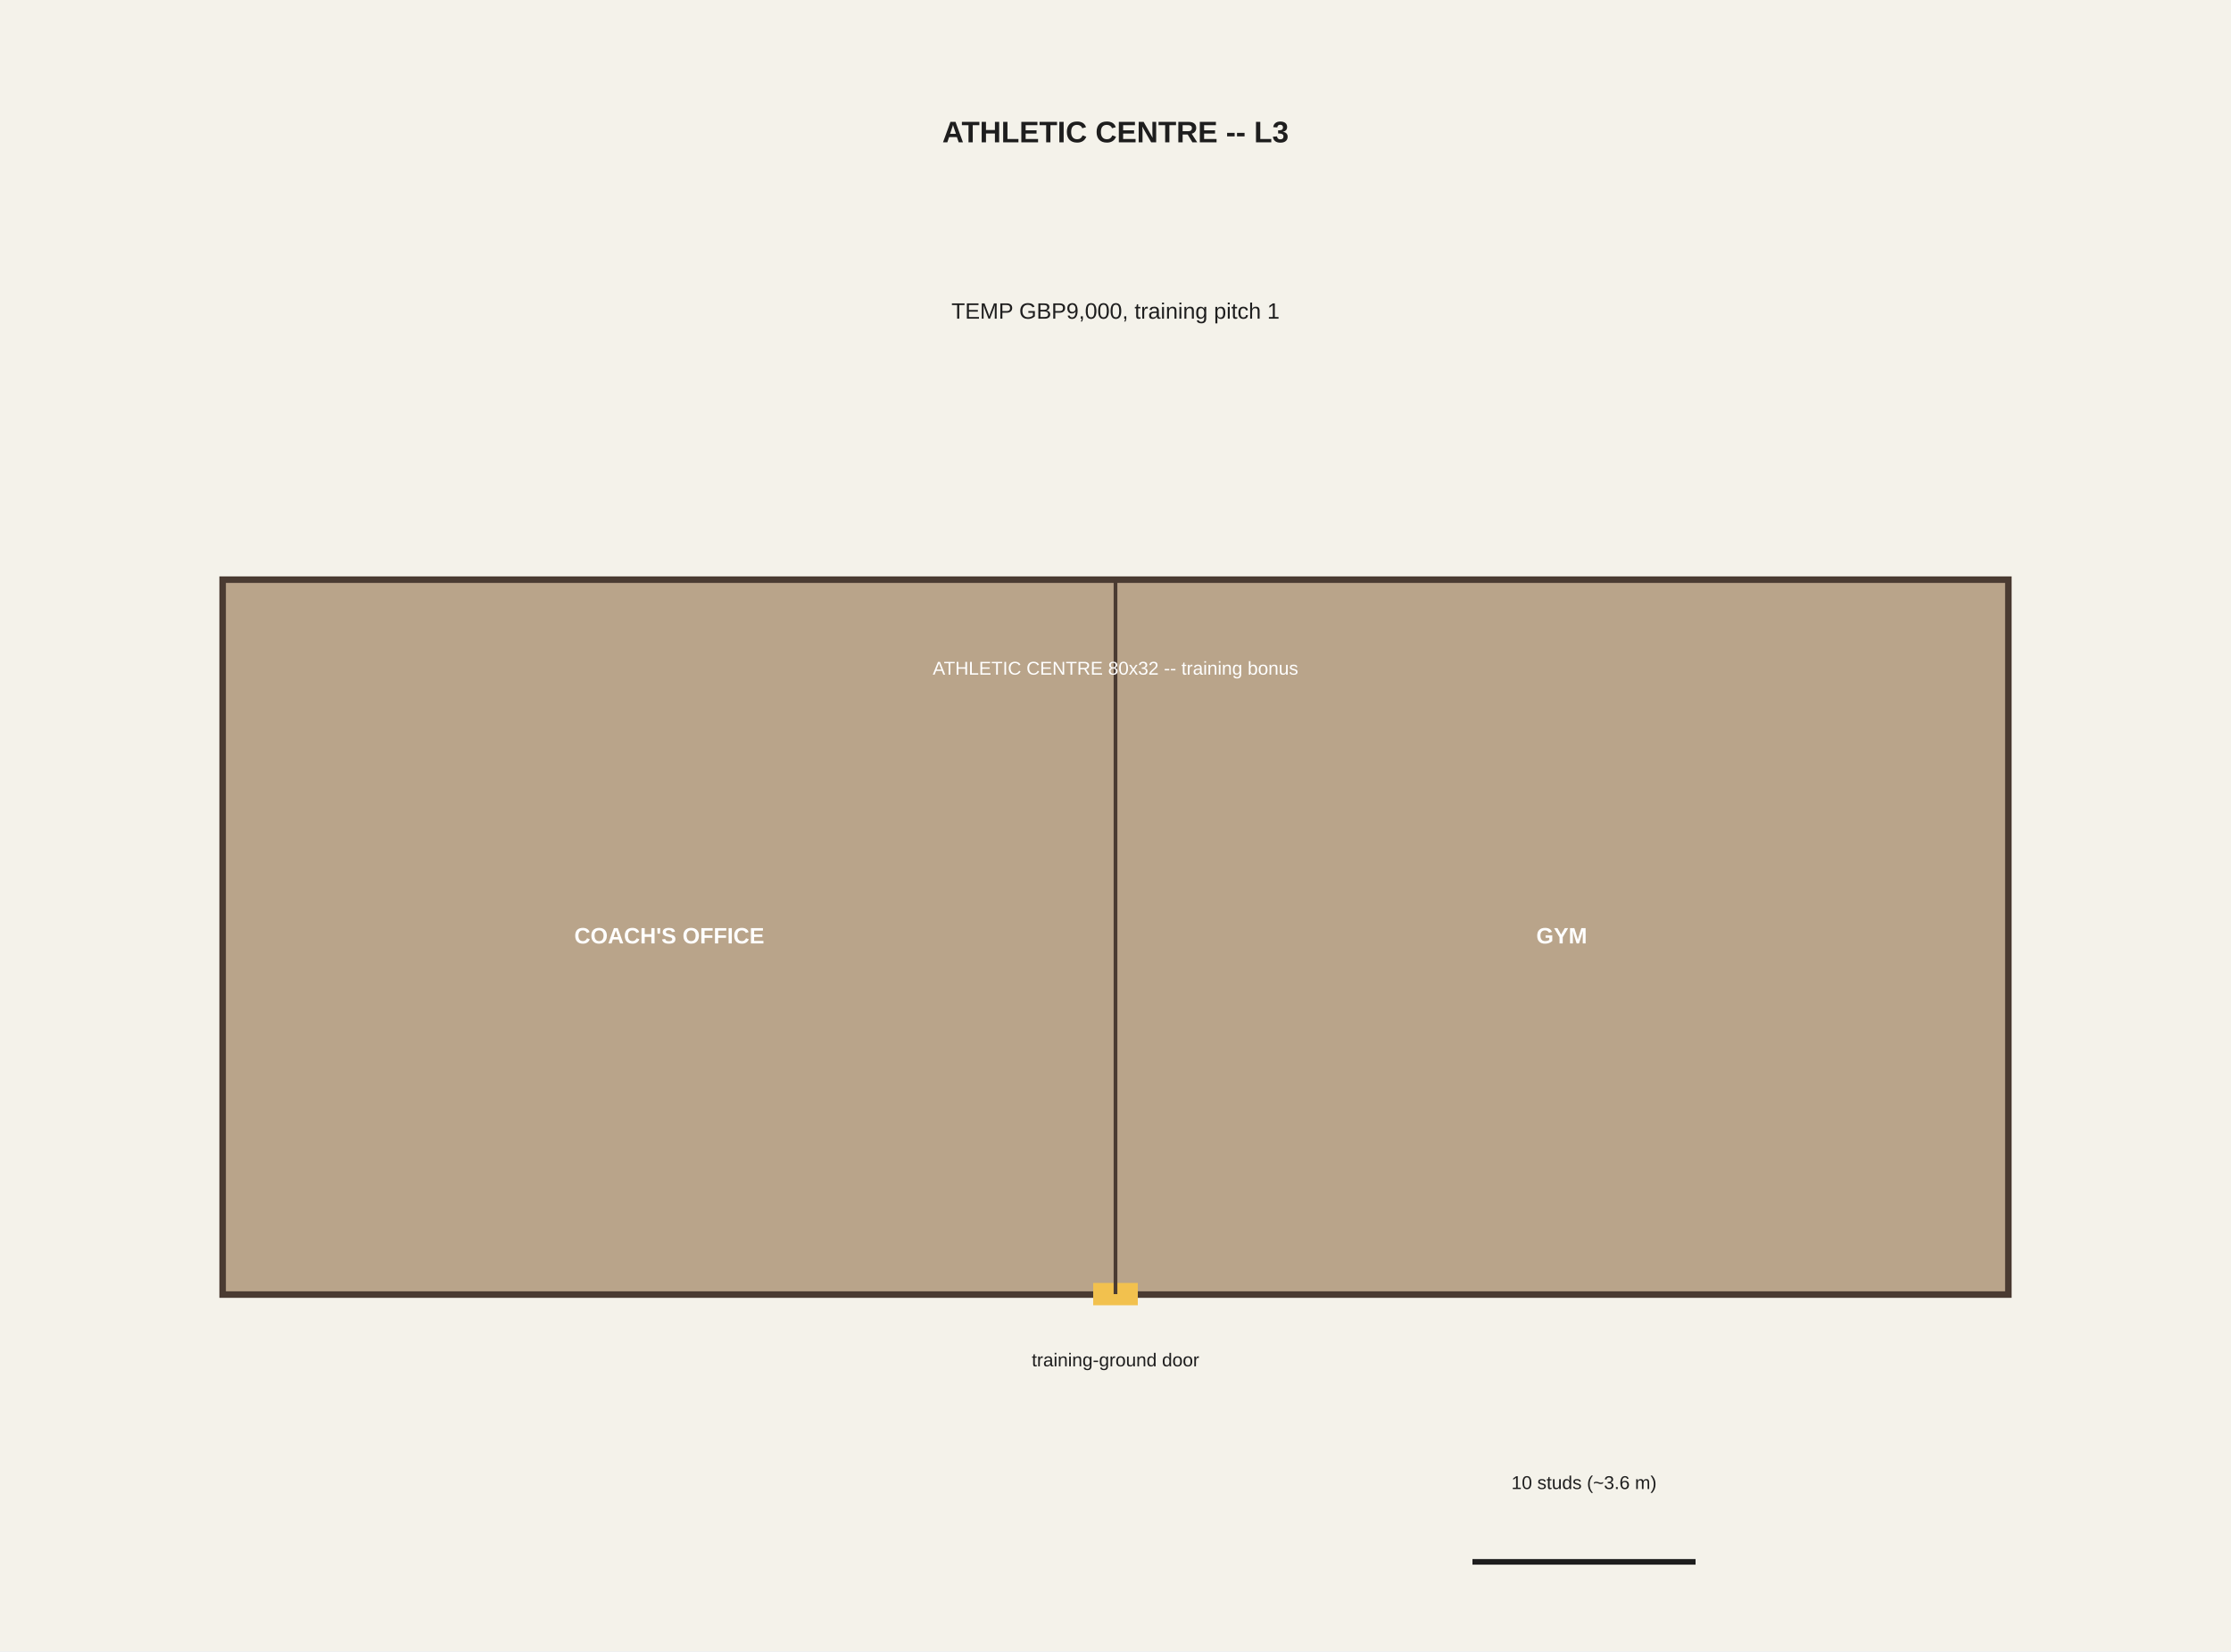
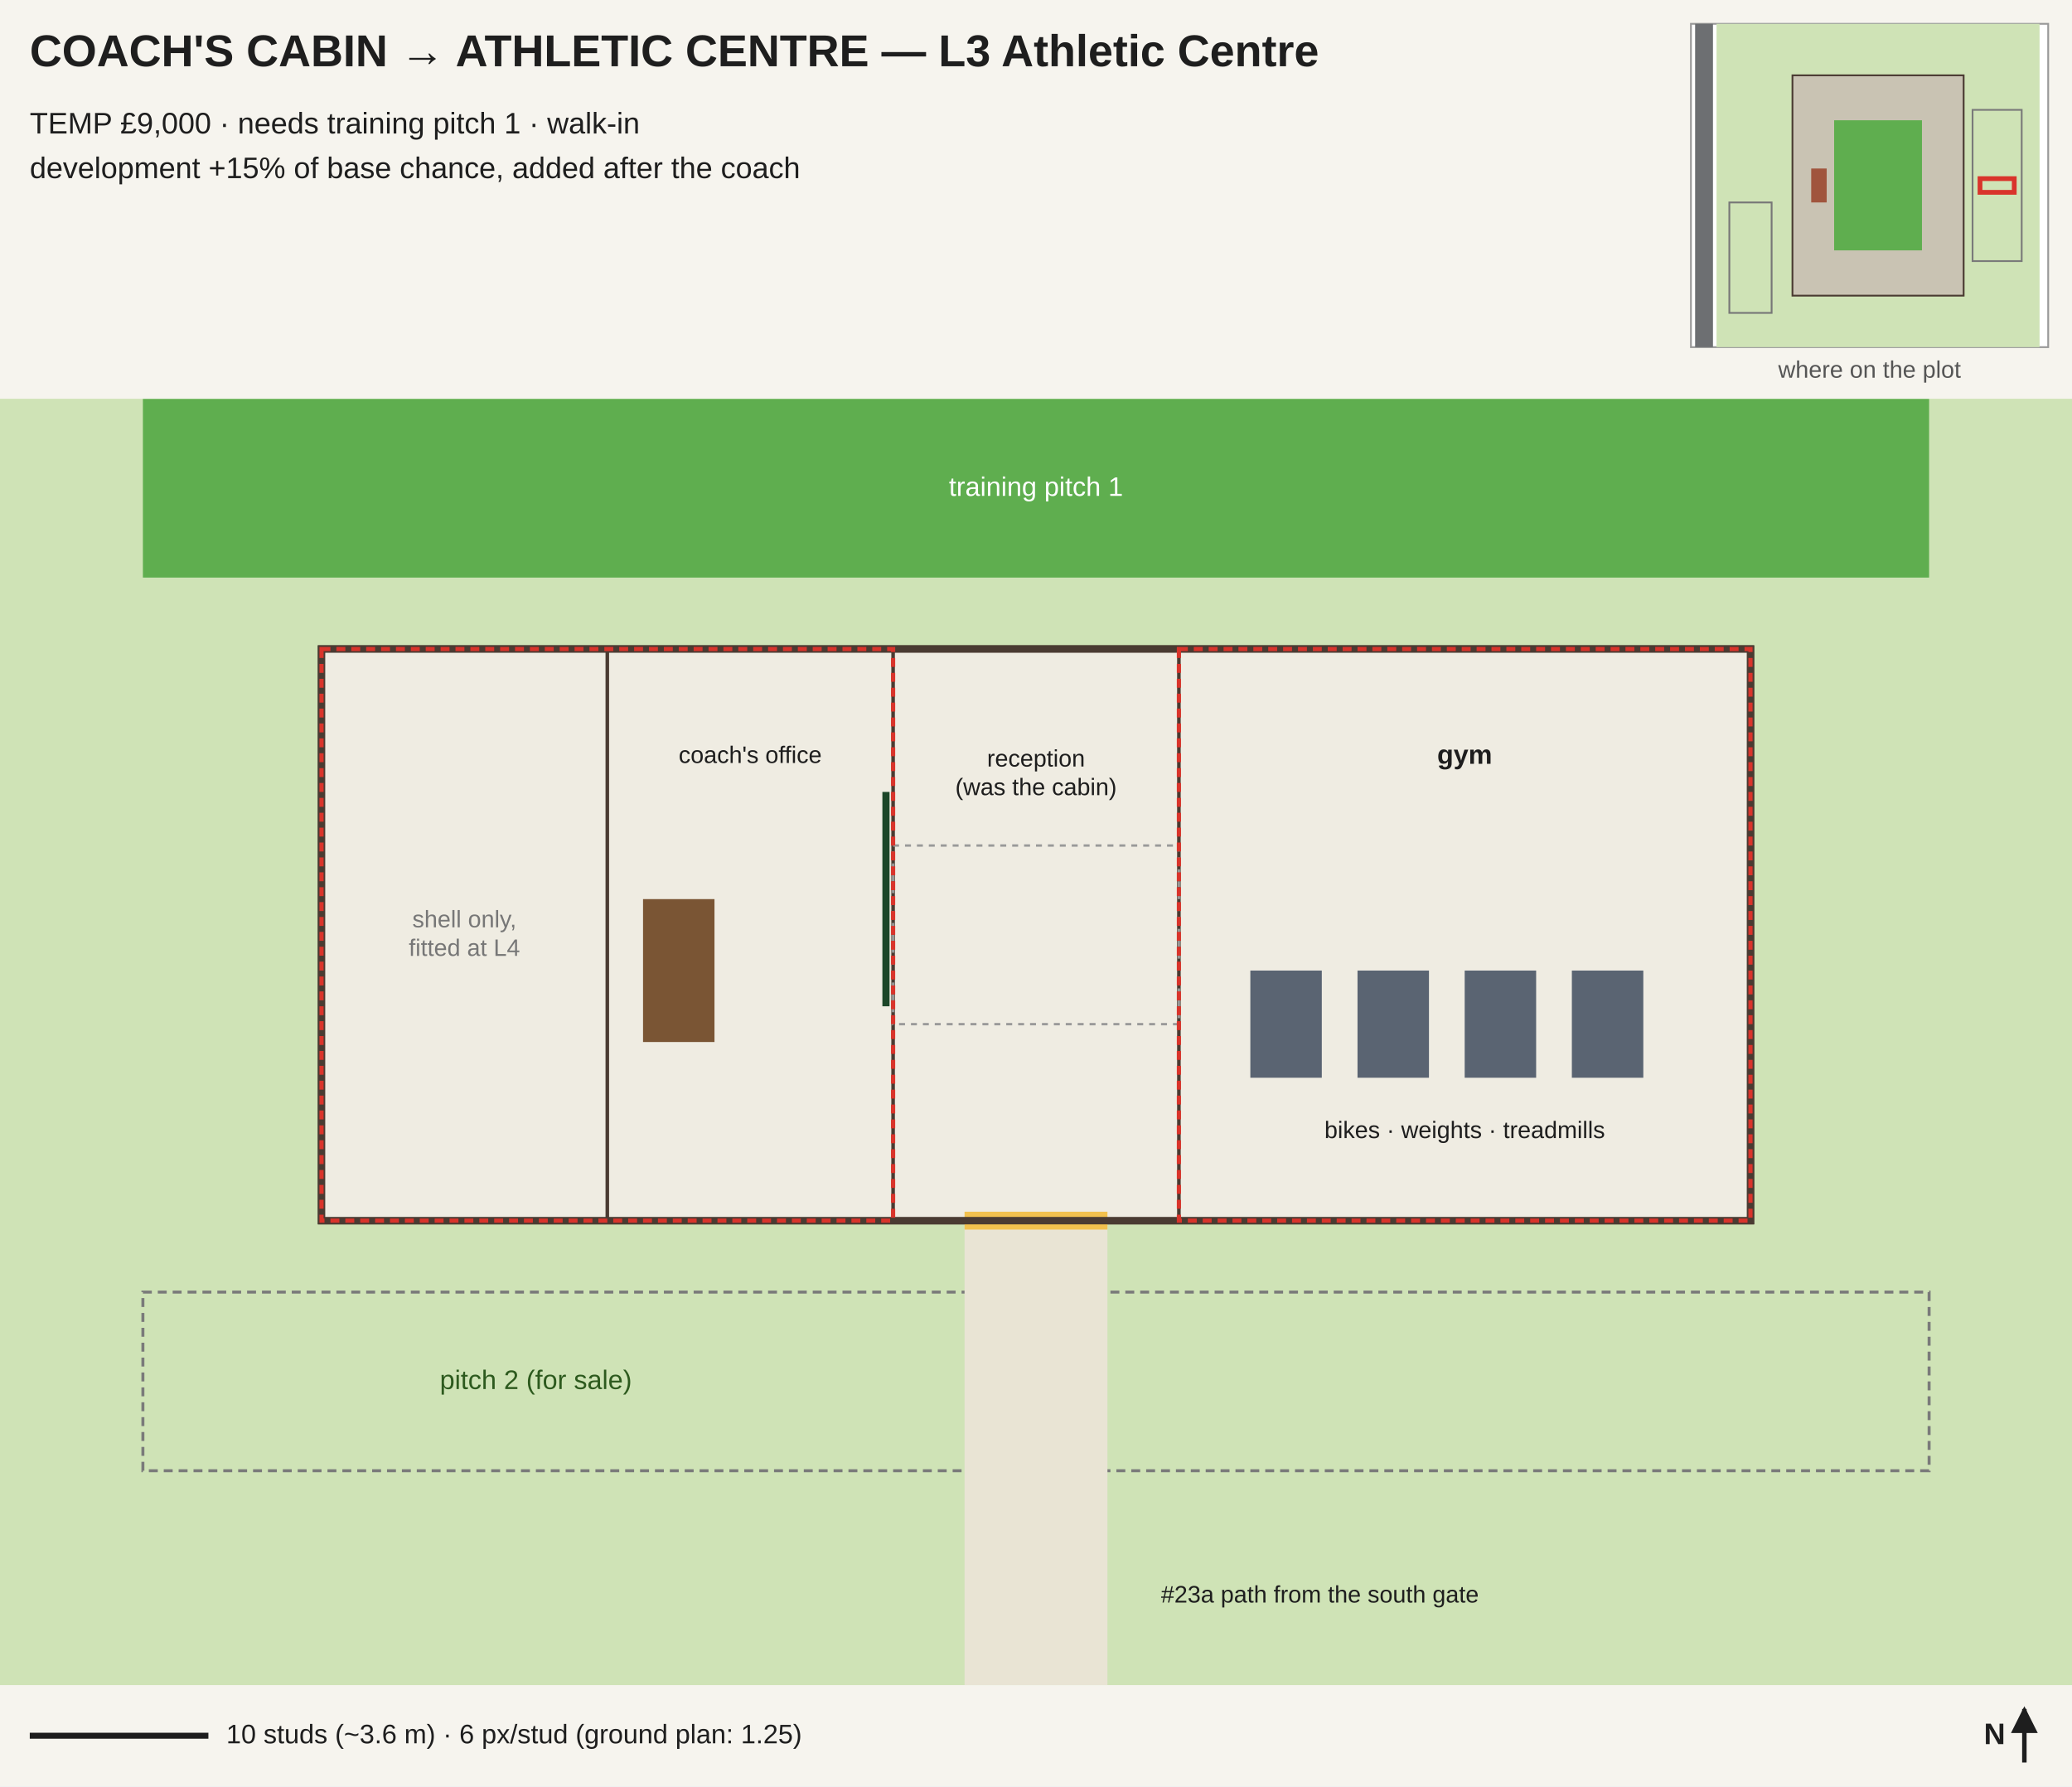
- <svg xmlns="http://www.w3.org/2000/svg" width="600" height="444" viewBox="0 0 600 444" font-family="Segoe UI, Arial, sans-serif">
+ <svg xmlns="http://www.w3.org/2000/svg" width="696" height="600" viewBox="0 0 696 600" font-family="Segoe UI, Arial, sans-serif">
  <defs>
    <marker id="arr" viewBox="0 0 10 10" refX="9" refY="5" markerWidth="6" markerHeight="6" orient="auto-start-reverse">
      <path d="M0,0 L10,5 L0,10 z" fill="context-stroke" />
    </marker>
  </defs>
-   <polygon points="0.0,0.0 600.0,0.0 600.0,444.0 0.0,444.0" fill="#f4f2ea" stroke="none" stroke-width="1" opacity="1.0" />
-   <polygon points="60.0,156.0 540.0,156.0 540.0,348.0 60.0,348.0" fill="#eef0e9" stroke="#4a3b32" stroke-width="2" opacity="1.0" />
-   <text x="300.0" y="36.0" font-size="8" fill="#1e1e1e" text-anchor="middle" dominant-baseline="middle" font-weight="bold">ATHLETIC CENTRE -- L3</text>
-   <text x="300.0" y="84.0" font-size="6" fill="#1e1e1e" text-anchor="middle" dominant-baseline="middle">TEMP GBP9,000, training pitch 1</text>
-   <polyline points="396.0,420.0 456.0,420.0" fill="none" stroke="#1e1e1e" stroke-width="1.5" stroke-linejoin="round" opacity="1.0" />
-   <text x="426.0" y="399.0" font-size="5" fill="#1e1e1e" text-anchor="middle" dominant-baseline="middle">10 studs (~3.6 m)</text>
-   <polygon points="60.0,156.0 540.0,156.0 540.0,348.0 60.0,348.0" fill="#b9a48a" stroke="#4a3b32" stroke-width="1.5" opacity="1.0" />
-   <polygon points="294.0,345.0 306.0,345.0 306.0,351.0 294.0,351.0" fill="#f2c14e" stroke="none" stroke-width="1" opacity="1.0" />
-   <text x="300.0" y="366.0" font-size="5" fill="#1e1e1e" text-anchor="middle" dominant-baseline="middle">training-ground door</text>
-   <polyline points="300.0,156.0 300.0,348.0" fill="none" stroke="#4a3b32" stroke-width="1" stroke-linejoin="round" opacity="1.0" />
-   <text x="180.0" y="252.0" font-size="6" fill="#fff" text-anchor="middle" dominant-baseline="middle" font-weight="bold">COACH'S OFFICE</text>
-   <text x="420.0" y="252.0" font-size="6" fill="#fff" text-anchor="middle" dominant-baseline="middle" font-weight="bold">GYM</text>
-   <text x="300.0" y="180.0" font-size="5" fill="#fff" text-anchor="middle" dominant-baseline="middle">ATHLETIC CENTRE 80x32 -- training bonus</text>
+   <polygon points="0.0,0.0 696.0,0.0 696.0,600.0 0.0,600.0" fill="#f6f4ee" stroke="none" stroke-width="1" opacity="1.0" />
+   <polygon points="0.0,134.0 696.0,134.0 696.0,566.0 0.0,566.0" fill="#cfe3b6" stroke="none" stroke-width="1" opacity="1.0" />
+   <text x="10.0" y="18.0" font-size="15" fill="#1e1e1e" text-anchor="start" dominant-baseline="middle" font-weight="bold">COACH'S CABIN → ATHLETIC CENTRE — L3 Athletic Centre</text>
+   <text x="10.0" y="42.0" font-size="10" fill="#1e1e1e" text-anchor="start" dominant-baseline="middle">TEMP £9,000 · needs training pitch 1 · walk-in</text>
+   <text x="10.0" y="57.0" font-size="10" fill="#1e1e1e" text-anchor="start" dominant-baseline="middle">development +15% of base chance, added after the coach</text>
+   <polygon points="568.0,8.0 688.0,8.0 688.0,116.6 568.0,116.6" fill="#ffffff" stroke="#999" stroke-width="0.6" opacity="1.0" />
+   <polygon points="569.4,8.0 575.4,8.0 575.4,116.6 569.4,116.6" fill="#6d6f72" stroke="none" stroke-width="1" opacity="1.0" />
+   <polygon points="576.6,8.0 685.1,8.0 685.1,116.6 576.6,116.6" fill="#cfe3b6" stroke="none" stroke-width="1" opacity="1.0" />
+   <polygon points="602.1,25.3 659.6,25.3 659.6,99.3 602.1,99.3" fill="#c9c3b3" stroke="#4a3b32" stroke-width="0.6" opacity="1.0" />
+   <polygon points="616.1,40.4 645.6,40.4 645.6,84.1 616.1,84.1" fill="#5fae4f" stroke="none" stroke-width="1" opacity="1.0" />
+   <polygon points="608.4,56.6 613.6,56.6 613.6,68.0 608.4,68.0" fill="#a0553d" stroke="none" stroke-width="1" opacity="1.0" />
+   <polygon points="662.6,36.9 679.1,36.9 679.1,87.7 662.6,87.7" fill="none" stroke="#7a7a7a" stroke-width="0.6" opacity="1.0" />
+   <polygon points="580.9,68.0 595.1,68.0 595.1,105.1 580.9,105.1" fill="none" stroke="#777" stroke-width="0.6" opacity="1.0" />
+   <polygon points="665.1,60.0 676.6,60.0 676.6,64.6 665.1,64.6" fill="none" stroke="#d9342b" stroke-width="1.6" opacity="1.0" />
+   <text x="628.0" y="124.6" font-size="8" fill="#555" text-anchor="middle" dominant-baseline="middle">where on the plot</text>
+   <polyline points="10.0,583.0 70.0,583.0" fill="none" stroke="#1e1e1e" stroke-width="2" stroke-linejoin="round" opacity="1.0" />
+   <text x="76.0" y="583.0" font-size="9" fill="#1e1e1e" text-anchor="start" dominant-baseline="middle">10 studs (~3.6 m)   ·   6 px/stud (ground plan: 1.25)</text>
+   <polyline points="680.0,592.0 680.0,574.0" fill="none" stroke="#1e1e1e" stroke-width="1.5" stroke-linejoin="round" marker-end="url(#arr)" opacity="1.0" />
+   <text x="670.0" y="583.0" font-size="10" fill="#1e1e1e" text-anchor="middle" dominant-baseline="middle" font-weight="bold">N</text>
+   <polygon points="0.0,134.0 696.0,134.0 696.0,566.0 0.0,566.0" fill="#cfe3b6" stroke="none" stroke-width="1" opacity="1.0" />
+   <polygon points="48.0,134.0 648.0,134.0 648.0,194.0 48.0,194.0" fill="#5fae4f" stroke="none" stroke-width="1" opacity="1.0" />
+   <text x="348.0" y="164.0" font-size="9" fill="#fff" text-anchor="middle" dominant-baseline="middle">training pitch 1</text>
+   <polygon points="48.0,434.0 648.0,434.0 648.0,494.0 48.0,494.0" fill="none" stroke="#7a7a7a" stroke-width="1" stroke-dasharray="3,2" opacity="1.0" />
+   <text x="180.0" y="464.0" font-size="9" fill="#2d5a1e" text-anchor="middle" dominant-baseline="middle">pitch 2 (for sale)</text>
+   <polygon points="324.0,410.0 372.0,410.0 372.0,566.0 324.0,566.0" fill="#e9e4d4" stroke="none" stroke-width="1" opacity="1.0" />
+   <text x="390.0" y="536.0" font-size="8" fill="#1e1e1e" text-anchor="start" dominant-baseline="middle">#23a path from the south gate</text>
+   <polygon points="108.0,218.0 588.0,218.0 588.0,410.0 108.0,410.0" fill="none" stroke="#4a3b32" stroke-width="2.5" opacity="1.0" />
+   <polygon points="108.0,218.0 588.0,218.0 588.0,410.0 108.0,410.0" fill="#efece2" stroke="none" stroke-width="1" opacity="1.0" />
+   <polyline points="204.0,218.0 204.0,410.0" fill="none" stroke="#4a3b32" stroke-width="1.2" stroke-linejoin="round" opacity="1.0" />
+   <polyline points="300.0,218.0 300.0,410.0" fill="none" stroke="#4a3b32" stroke-width="1.2" stroke-linejoin="round" opacity="1.0" />
+   <polyline points="396.0,218.0 396.0,410.0" fill="none" stroke="#4a3b32" stroke-width="1.2" stroke-linejoin="round" opacity="1.0" />
+   <polygon points="300.0,284.0 396.0,284.0 396.0,344.0 300.0,344.0" fill="none" stroke="#999" stroke-width="0.8" stroke-dasharray="2,2" opacity="1.0" />
+   <polygon points="324.0,407.0 372.0,407.0 372.0,413.0 324.0,413.0" fill="#f2c14e" stroke="none" stroke-width="1" opacity="1.0" />
+   <text x="348.0" y="255.2" font-size="8" fill="#1e1e1e" text-anchor="middle" dominant-baseline="middle">reception</text>
+   <text x="348.0" y="264.8" font-size="8" fill="#1e1e1e" text-anchor="middle" dominant-baseline="middle">(was the cabin)</text>
+   <text x="252.0" y="254.0" font-size="8" fill="#1e1e1e" text-anchor="middle" dominant-baseline="middle">coach's office</text>
+   <polygon points="216.0,302.0 240.0,302.0 240.0,350.0 216.0,350.0" fill="#7a5534" stroke="none" stroke-width="1" opacity="1.0" />
+   <polygon points="296.4,266.0 298.8,266.0 298.8,338.0 296.4,338.0" fill="#1c4628" stroke="none" stroke-width="1" opacity="1.0" />
+   <text x="492.0" y="254.0" font-size="9" fill="#1e1e1e" text-anchor="middle" dominant-baseline="middle" font-weight="bold">gym</text>
+   <polygon points="420.0,326.0 444.0,326.0 444.0,362.0 420.0,362.0" fill="#5a6472" stroke="none" stroke-width="1" opacity="1.0" />
+   <polygon points="456.0,326.0 480.0,326.0 480.0,362.0 456.0,362.0" fill="#5a6472" stroke="none" stroke-width="1" opacity="1.0" />
+   <polygon points="492.0,326.0 516.0,326.0 516.0,362.0 492.0,362.0" fill="#5a6472" stroke="none" stroke-width="1" opacity="1.0" />
+   <polygon points="528.0,326.0 552.0,326.0 552.0,362.0 528.0,362.0" fill="#5a6472" stroke="none" stroke-width="1" opacity="1.0" />
+   <text x="492.0" y="380.0" font-size="8" fill="#1e1e1e" text-anchor="middle" dominant-baseline="middle">bikes · weights · treadmills</text>
+   <text x="156.0" y="309.2" font-size="8" fill="#777" text-anchor="middle" dominant-baseline="middle">shell only,</text>
+   <text x="156.0" y="318.8" font-size="8" fill="#777" text-anchor="middle" dominant-baseline="middle">fitted at L4</text>
+   <polygon points="108.0,218.0 588.0,218.0 588.0,410.0 108.0,410.0" fill="none" stroke="#4a3b32" stroke-width="2.5" opacity="1.0" />
+   <polygon points="108.0,218.0 300.0,218.0 300.0,410.0 108.0,410.0" fill="none" stroke="#d9342b" stroke-width="1.4" stroke-dasharray="3,2" opacity="1.0" />
+   <polygon points="396.0,218.0 588.0,218.0 588.0,410.0 396.0,410.0" fill="none" stroke="#d9342b" stroke-width="1.4" stroke-dasharray="3,2" opacity="1.0" />
</svg>
